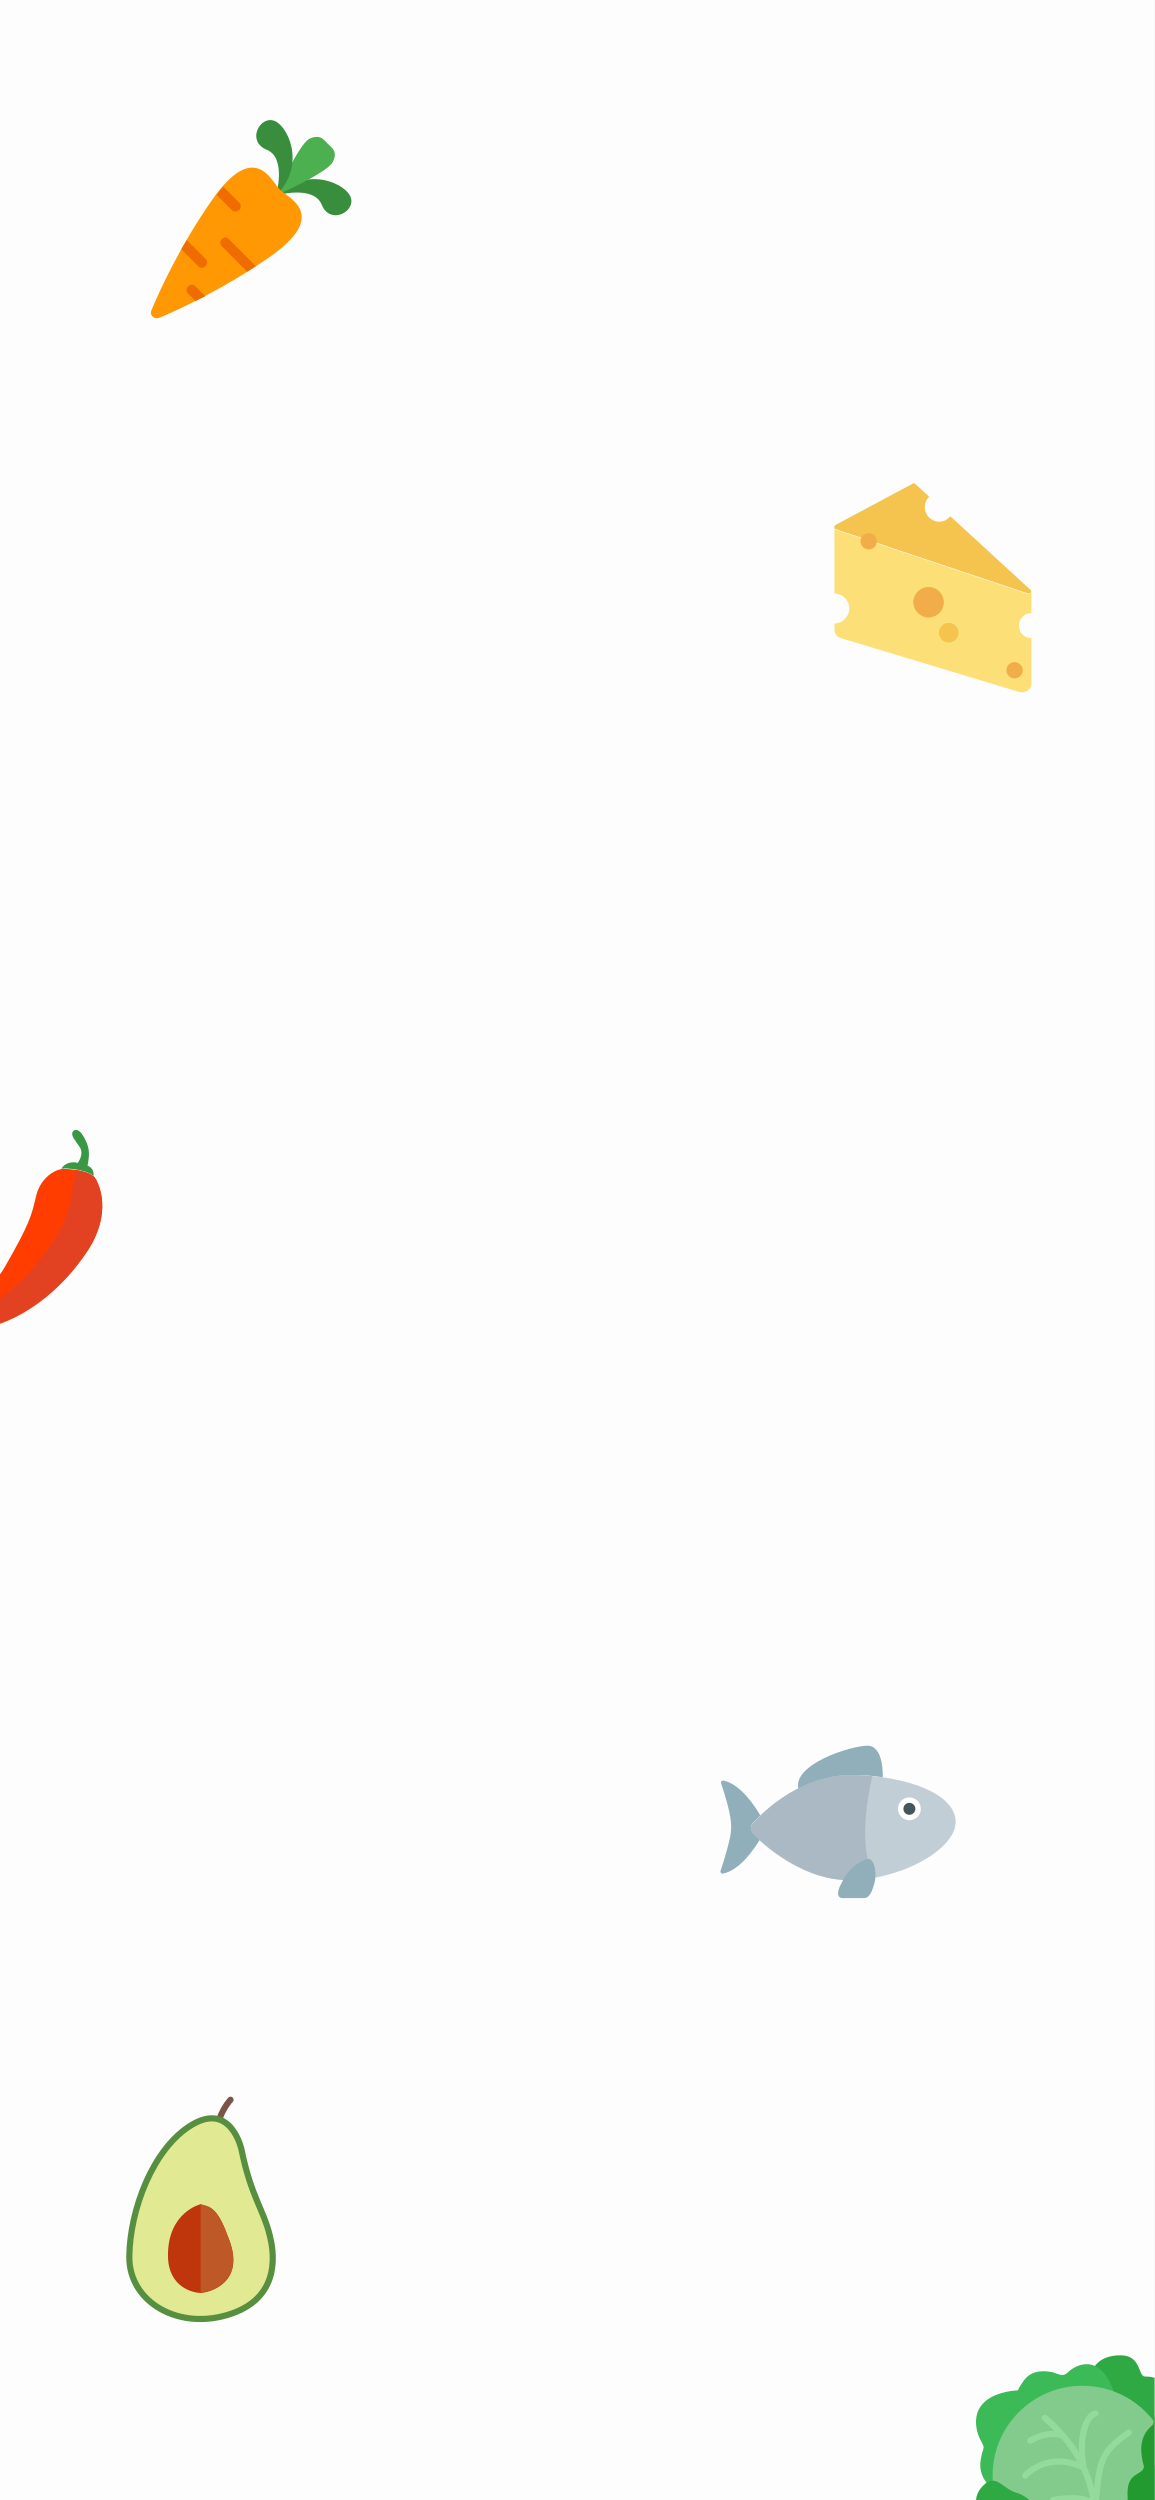
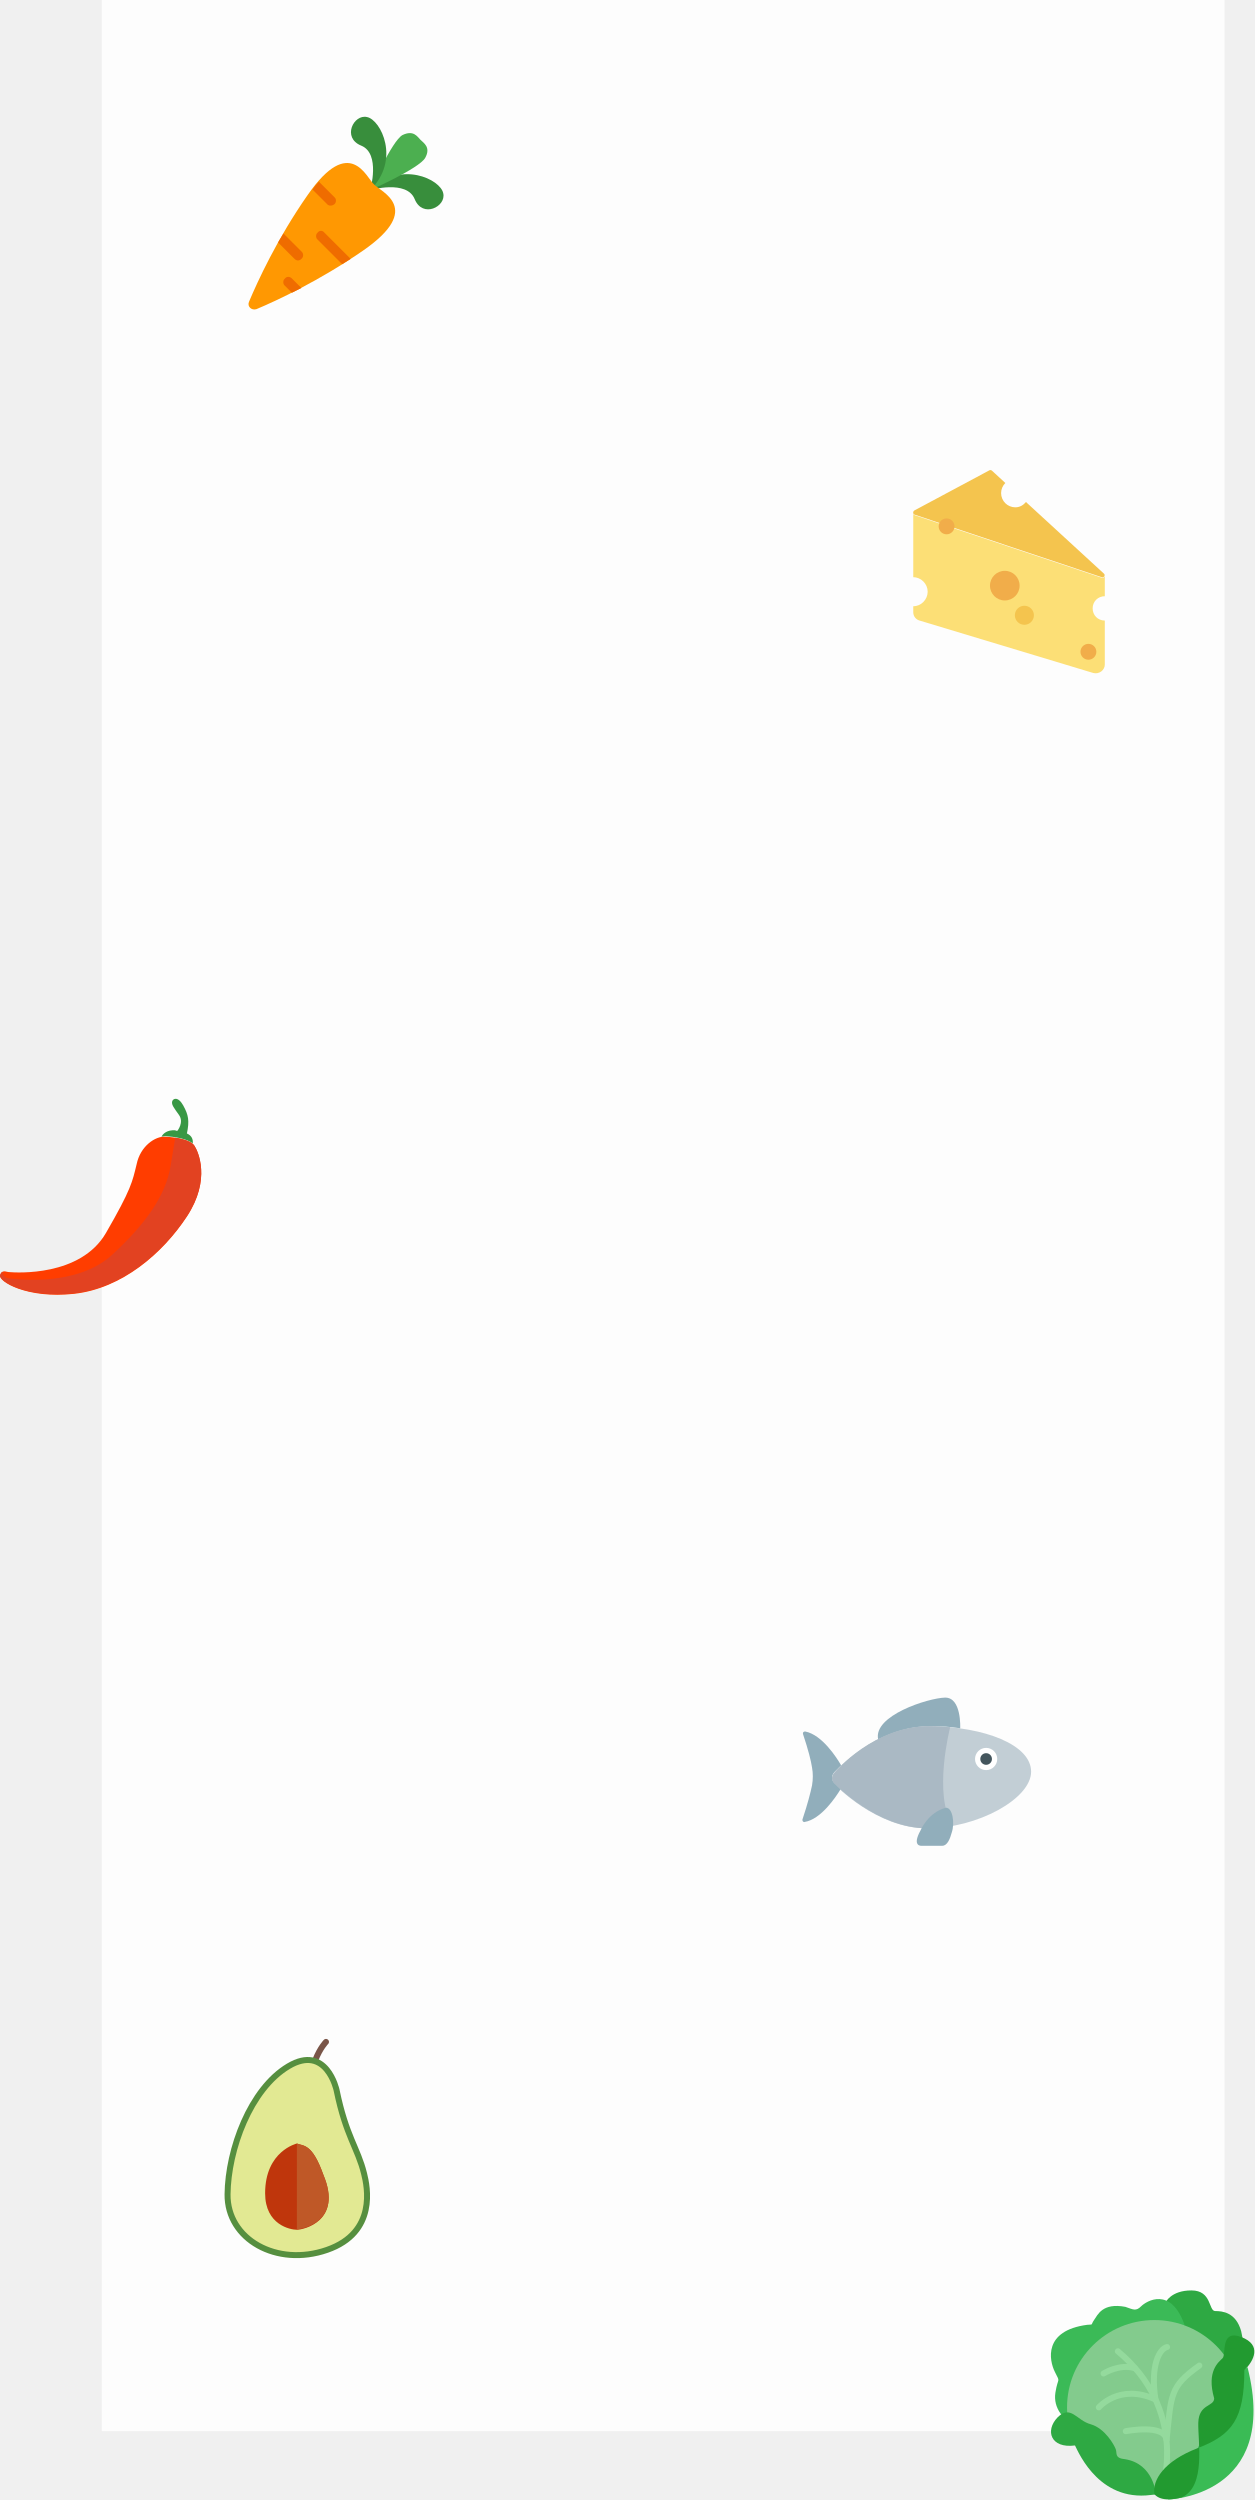
- <svg xmlns="http://www.w3.org/2000/svg" width="375" height="812" viewBox="0 0 375 812" fill="none">
-   <g clip-path="url(#clip0)">
-     <rect width="375" height="812" fill="#FDFDFD" />
-     <path d="M244.994 591.747C244.994 591.747 258.074 576.547 276.456 576.547C294.838 576.723 310.392 582.733 310.392 591.747C310.392 600.761 292.54 610.659 275.572 610.659C258.604 610.659 244.817 595.989 244.817 595.989C244.817 595.989 242.696 594.221 244.994 591.747Z" fill="#C2CED5" />
-     <path d="M244.994 595.812C244.994 595.812 242.519 594.045 244.994 591.57C244.994 591.57 245.701 590.863 246.938 589.626C245.524 587.152 240.575 579.375 234.919 578.314C234.389 578.314 234.035 578.668 234.212 579.198C235.979 584.5 236.863 588.035 237.217 590.333C237.57 592.277 237.57 594.222 237.217 596.343C236.686 598.817 235.803 602.352 234.035 607.654C233.858 608.185 234.389 608.715 234.742 608.538C240.221 607.654 245.17 600.231 246.761 597.58C245.701 596.519 244.994 595.812 244.994 595.812Z" fill="#91AEBB" />
-     <path d="M259.311 580.965C264.26 578.491 270.092 576.547 276.632 576.547C280.167 576.547 283.526 576.723 286.707 577.254C286.707 577.254 287.237 566.825 281.581 567.002C275.925 567.179 257.543 573.012 259.311 580.965Z" fill="#91AEBB" />
-     <path d="M283.348 576.9C281.051 576.723 278.93 576.547 276.455 576.547C258.073 576.37 244.993 591.747 244.993 591.747C242.519 594.222 244.993 595.989 244.993 595.989C244.993 595.989 258.957 610.659 275.748 610.659C278.576 610.659 281.404 610.306 284.232 609.775C277.516 599.524 283.348 576.9 283.348 576.9Z" fill="#AAB9C4" />
-     <path d="M295.368 591.217C297.418 591.217 299.08 589.555 299.08 587.505C299.08 585.455 297.418 583.793 295.368 583.793C293.318 583.793 291.656 585.455 291.656 587.505C291.656 589.555 293.318 591.217 295.368 591.217Z" fill="white" />
-     <path d="M295.368 589.449C296.442 589.449 297.312 588.579 297.312 587.505C297.312 586.431 296.442 585.561 295.368 585.561C294.294 585.561 293.424 586.431 293.424 587.505C293.424 588.579 294.294 589.449 295.368 589.449Z" fill="#44565D" />
-     <path d="M281.935 603.766C275.925 605.357 273.451 611.366 273.451 611.366C270.446 616.845 273.804 616.492 273.804 616.492C273.804 616.492 277.693 616.492 280.698 616.492C282.465 616.492 283.349 614.017 283.879 612.073C284.94 609.068 284.233 603.766 281.935 603.766Z" fill="#91AEBB" />
-     <path d="M-30.782 424.888C-28.661 425.065 -7.097 426.479 1.387 411.809C9.871 397.139 10.225 394.664 11.639 388.831C12.876 382.822 17.825 379.464 21.183 379.64C24.541 379.817 29.667 380.701 30.904 382.645C32.142 384.589 36.56 393.957 28.43 406.329C20.299 418.702 6.689 430.367 -9.218 432.135C-25.126 433.902 -34.67 427.893 -33.963 425.949C-33.08 423.828 -32.196 424.888 -30.782 424.888Z" fill="#FF3D00" />
-     <path d="M19.945 379.64C20.299 379.64 20.829 379.464 21.183 379.464C24.187 379.64 28.606 380.347 30.374 381.938C30.55 380.524 30.02 379.287 28.429 378.58C29.313 374.338 28.96 372.394 27.192 369.212C25.425 366.031 23.657 366.914 23.48 367.975C23.304 369.035 24.011 369.919 25.778 372.394C27.546 374.868 25.248 377.696 25.248 377.696C25.071 377.696 24.718 377.696 24.541 377.519C21.89 377.343 20.476 378.58 19.945 379.64Z" fill="#389844" />
-     <path d="M30.904 382.645C30.021 381.231 27.193 380.347 24.541 379.994C24.188 382.115 23.658 385.296 22.951 389.538C21.36 399.083 14.997 408.45 3.508 419.055C-7.981 429.66 -27.6 427.363 -30.782 427.009C-32.549 426.832 -33.08 425.772 -33.256 424.711C-33.433 424.888 -33.786 425.242 -33.963 425.772C-34.67 427.893 -25.126 433.725 -9.218 431.958C6.689 430.19 20.299 418.525 28.43 406.153C36.56 393.78 32.142 384.413 30.904 382.645Z" fill="#E24221" />
-     <path d="M335.008 192.246C335.008 192.776 334.478 193.13 333.948 192.953L271.555 172.097C271.201 171.92 271.024 171.743 271.024 171.567V176.339V179.344V192.776C272.262 192.776 273.499 193.307 274.383 194.19C276.327 196.135 276.327 199.139 274.383 201.084C273.499 201.967 272.262 202.498 271.024 202.498V204.442C271.024 205.856 271.908 206.916 273.145 207.27L331.12 224.768C333.064 225.298 335.008 223.884 335.008 221.94V207.27C332.711 207.27 330.943 205.502 330.943 203.205C330.943 200.907 332.711 199.139 335.008 199.139V198.609V195.428V192.246Z" fill="#FCDF76" />
-     <path d="M301.602 200.553C304.336 200.553 306.551 198.338 306.551 195.604C306.551 192.871 304.336 190.656 301.602 190.656C298.869 190.656 296.653 192.871 296.653 195.604C296.653 198.338 298.869 200.553 301.602 200.553Z" fill="#F1AD4A" />
-     <path d="M308.142 208.684C309.9 208.684 311.324 207.259 311.324 205.502C311.324 203.745 309.9 202.321 308.142 202.321C306.385 202.321 304.961 203.745 304.961 205.502C304.961 207.259 306.385 208.684 308.142 208.684Z" fill="#F4C44E" />
-     <path d="M329.529 220.349C330.993 220.349 332.18 219.162 332.18 217.698C332.18 216.234 330.993 215.047 329.529 215.047C328.065 215.047 326.878 216.234 326.878 217.698C326.878 219.162 328.065 220.349 329.529 220.349Z" fill="#F1AD4A" />
-     <path d="M334.655 191.539L308.672 167.678C307.789 168.739 306.551 169.446 305.137 169.446C302.486 169.446 300.365 167.325 300.365 164.673C300.365 163.436 300.895 162.199 301.779 161.315L297.36 157.25C297.184 157.073 296.83 156.896 296.477 157.073L271.378 170.506C270.848 170.86 270.848 171.743 271.555 171.92L333.948 192.776C334.655 193.13 335.362 192.069 334.655 191.539Z" fill="#F4C44E" />
-     <path d="M282.159 178.46C283.623 178.46 284.81 177.273 284.81 175.808C284.81 174.344 283.623 173.157 282.159 173.157C280.695 173.157 279.508 174.344 279.508 175.808C279.508 177.273 280.695 178.46 282.159 178.46Z" fill="#F1AD4A" />
-     <path d="M89.648 63.488C89.648 63.488 101.844 59.953 104.496 66.493C107.147 73.032 115.101 68.967 114.04 64.549C113.156 59.953 99.9 53.413 89.648 63.488Z" fill="#388E3C" />
-     <path d="M108.031 52.706C109.975 49.171 107.5 47.757 106.44 46.697C105.379 45.636 104.142 43.339 100.43 45.106C96.895 47.05 89.648 63.488 89.648 63.488C89.648 63.488 106.086 56.241 108.031 52.706Z" fill="#4CAF50" />
-     <path d="M89.648 63.488C89.648 63.488 93.183 51.292 86.644 48.641C80.104 45.99 84.169 38.036 88.588 39.097C93.183 39.98 99.9 53.413 89.648 63.488Z" fill="#388E3C" />
-     <path d="M90.886 61.544C88.411 59.423 82.932 44.753 68.792 65.079C58.541 79.749 52.001 94.066 49.173 100.782C48.466 102.373 50.056 103.787 51.647 103.256C58.364 100.428 72.504 93.889 87.351 83.637C107.677 69.497 93.007 64.018 90.886 61.544Z" fill="#FF9802" />
-     <path d="M77.63 68.26L77.806 68.084C78.337 67.553 78.337 66.493 77.806 65.963L72.504 60.66C71.797 61.367 71.09 62.251 70.383 63.311L75.509 68.437C76.039 68.79 76.923 68.79 77.63 68.26Z" fill="#EF6C00" />
-     <path d="M66.671 86.465L66.847 86.289C67.378 85.758 67.378 84.698 66.847 84.168L60.661 77.981C60.131 79.042 59.424 79.926 58.894 80.986L64.373 86.465C65.08 87.172 65.964 87.172 66.671 86.465Z" fill="#EF6C00" />
-     <path d="M61.192 93.005L61.015 93.182C60.485 93.712 60.485 94.773 61.015 95.303L63.489 97.777C64.55 97.247 65.61 96.717 66.671 96.187L63.489 93.005C62.782 92.298 61.722 92.298 61.192 93.005Z" fill="#EF6C00" />
-     <path d="M72.151 77.628L71.974 77.805C71.444 78.335 71.444 79.395 71.974 79.926L80.281 88.233C81.165 87.703 82.225 86.996 83.109 86.465L74.272 77.628C73.741 76.921 72.681 76.921 72.151 77.628Z" fill="#EF6C00" />
-     <path d="M74.877 682C74.877 682 72.933 683.944 71.342 688.009" stroke="#795548" stroke-width="2" stroke-miterlimit="10" stroke-linecap="round" stroke-linejoin="round" />
-     <path d="M78.412 698.084C78.412 698.084 75.054 682.53 62.328 690.13C49.602 697.731 42.178 717.88 42.001 732.904C41.825 747.927 58.439 757.295 75.231 751.462C92.022 745.63 88.664 730.252 87.603 726.01C85.482 717.35 81.594 713.638 78.412 698.084Z" fill="#E2E993" stroke="#568F3F" stroke-width="2" stroke-miterlimit="10" stroke-linecap="round" stroke-linejoin="round" />
-     <path d="M65.156 715.936C65.156 715.936 54.551 718.41 54.551 732.55C54.551 743.155 63.035 744.746 65.156 744.746C67.277 744.746 80.533 741.918 73.993 726.364C70.282 715.936 67.454 716.82 65.156 715.936Z" fill="#BF360C" />
-     <path d="M73.993 726.364C70.281 715.936 67.453 716.82 65.155 715.936V744.569C67.276 744.569 80.533 741.741 73.993 726.364Z" fill="#BF5827" />
-     <path d="M378.426 790.275L361.811 777.372L355.271 769.065C355.271 769.065 357.039 765 363.932 765C370.826 765 369.588 771.893 371.886 771.893C374.184 771.893 378.779 772.247 380.547 778.61C381.961 784.973 381.607 787.801 378.426 790.275Z" fill="#2EA943" />
-     <path d="M361.634 776.489L321.865 807.95C321.865 807.95 317.623 804.592 318.507 799.112C319.391 793.633 320.274 796.108 318.33 792.219C316.386 788.331 314.442 778.433 329.112 776.489C331.41 776.312 330.173 776.665 331.41 774.898C332.647 773.13 334.238 769.065 341.838 770.479C344.489 771.363 345.373 772.07 347.141 770.302C348.908 768.535 357.039 763.586 361.634 776.489Z" fill="#3BBA57" />
-     <path d="M351.559 833.225C367.666 833.225 380.723 820.168 380.723 804.061C380.723 787.955 367.666 774.898 351.559 774.898C335.453 774.898 322.396 787.955 322.396 804.061C322.396 820.168 335.453 833.225 351.559 833.225Z" fill="#83CB8D" />
-     <path d="M333.001 804.061C333.001 804.061 339.894 795.931 351.913 801.41C350.146 789.922 353.327 784.442 355.802 783.912" stroke="#94DA9D" stroke-width="2" stroke-miterlimit="10" stroke-linecap="round" />
-     <path d="M334.591 792.749C334.591 792.749 339.893 789.391 345.019 790.982" stroke="#94DA9D" stroke-width="2" stroke-miterlimit="10" stroke-linecap="round" />
-     <path d="M354.387 830.574C354.387 830.574 362.694 804.769 339.363 785.326" stroke="#94DA9D" stroke-width="2" stroke-miterlimit="10" stroke-linecap="round" />
-     <path d="M342.015 812.015C342.015 812.015 355.448 809.364 355.624 815.197C357.215 799.643 356.685 797.168 366.583 790.098" stroke="#94DA9D" stroke-width="2" stroke-miterlimit="10" stroke-linecap="round" />
-     <path d="M356.154 834.816C356.154 834.816 393.626 833.932 382.667 790.629C376.657 794.871 366.052 817.671 366.052 817.671L356.154 834.816Z" fill="#3ABB55" />
-     <path d="M352.09 833.048C352.09 833.048 351.383 822.974 341.838 821.383C338.126 821.029 339.187 819.439 338.656 818.025C338.126 816.611 335.121 811.131 330.349 809.717C325.577 808.48 323.633 803.001 319.214 807.42C314.972 811.838 316.916 817.848 325.047 816.787C326.461 819.615 333.707 836.583 352.09 833.048Z" fill="#2EA943" />
-     <path d="M360.751 834.109C360.751 834.109 354.211 836.23 351.56 833.048C350.853 828.453 354.565 822.09 366.053 817.671C377.542 813.252 381.607 807.95 381.607 791.689C384.789 788.508 387.617 783.205 380.547 780.554C373.477 777.903 375.598 786.387 374.361 787.624C373.123 788.861 368.881 791.866 371.533 801.057C371.533 803.885 366.407 802.824 366.23 809.187C366.053 815.55 368.881 830.397 360.751 834.109Z" fill="#229A30" />
-   </g>
-   <defs>
-     <clipPath id="clip0">
-       <rect width="375" height="812" fill="white" />
-     </clipPath>
-   </defs>
+ <svg xmlns="http://www.w3.org/2000/svg" width="419" height="835" viewBox="0 0 419 835" fill="none">
+   <rect x="34" width="375" height="812" fill="#FDFDFD" />
+   <path d="M278.994 591.747C278.994 591.747 292.074 576.547 310.456 576.547C328.838 576.723 344.392 582.733 344.392 591.747C344.392 600.761 326.54 610.659 309.572 610.659C292.604 610.659 278.817 595.989 278.817 595.989C278.817 595.989 276.696 594.221 278.994 591.747Z" fill="#C2CED5" />
+   <path d="M278.994 595.812C278.994 595.812 276.519 594.045 278.994 591.57C278.994 591.57 279.701 590.863 280.938 589.626C279.524 587.152 274.575 579.375 268.919 578.314C268.389 578.314 268.035 578.668 268.212 579.198C269.979 584.5 270.863 588.035 271.217 590.333C271.57 592.277 271.57 594.222 271.217 596.343C270.686 598.817 269.803 602.352 268.035 607.654C267.858 608.185 268.389 608.715 268.742 608.538C274.221 607.654 279.17 600.231 280.761 597.58C279.701 596.519 278.994 595.812 278.994 595.812Z" fill="#91AEBB" />
+   <path d="M293.311 580.965C298.26 578.491 304.092 576.547 310.632 576.547C314.167 576.547 317.526 576.723 320.707 577.254C320.707 577.254 321.237 566.825 315.581 567.002C309.925 567.179 291.543 573.012 293.311 580.965Z" fill="#91AEBB" />
+   <path d="M317.348 576.9C315.051 576.723 312.93 576.547 310.455 576.547C292.073 576.37 278.993 591.747 278.993 591.747C276.519 594.222 278.993 595.989 278.993 595.989C278.993 595.989 292.957 610.659 309.748 610.659C312.576 610.659 315.404 610.306 318.232 609.775C311.516 599.524 317.348 576.9 317.348 576.9Z" fill="#AAB9C4" />
+   <path d="M329.368 591.217C331.418 591.217 333.08 589.555 333.08 587.505C333.08 585.455 331.418 583.793 329.368 583.793C327.318 583.793 325.656 585.455 325.656 587.505C325.656 589.555 327.318 591.217 329.368 591.217Z" fill="white" />
+   <path d="M329.368 589.449C330.442 589.449 331.312 588.579 331.312 587.505C331.312 586.431 330.442 585.561 329.368 585.561C328.294 585.561 327.424 586.431 327.424 587.505C327.424 588.579 328.294 589.449 329.368 589.449Z" fill="#44565D" />
+   <path d="M315.935 603.766C309.925 605.357 307.451 611.366 307.451 611.366C304.446 616.845 307.804 616.492 307.804 616.492C307.804 616.492 311.693 616.492 314.698 616.492C316.465 616.492 317.349 614.017 317.879 612.073C318.94 609.068 318.233 603.766 315.935 603.766Z" fill="#91AEBB" />
+   <path d="M3.218 424.888C5.339 425.065 26.903 426.479 35.387 411.809C43.871 397.139 44.224 394.664 45.639 388.831C46.876 382.822 51.825 379.464 55.183 379.64C58.541 379.817 63.667 380.701 64.904 382.645C66.142 384.589 70.56 393.957 62.43 406.329C54.299 418.702 40.69 430.367 24.782 432.135C8.874 433.902 -0.67 427.893 0.037 425.949C0.92 423.828 1.804 424.888 3.218 424.888Z" fill="#FF3D00" />
+   <path d="M53.945 379.64C54.299 379.64 54.829 379.464 55.183 379.464C58.187 379.64 62.606 380.347 64.374 381.938C64.55 380.524 64.02 379.287 62.429 378.58C63.313 374.338 62.96 372.394 61.192 369.212C59.425 366.031 57.657 366.914 57.48 367.975C57.304 369.035 58.011 369.919 59.778 372.394C61.546 374.868 59.248 377.696 59.248 377.696C59.071 377.696 58.718 377.696 58.541 377.519C55.89 377.343 54.476 378.58 53.945 379.64Z" fill="#389844" />
+   <path d="M64.904 382.645C64.021 381.231 61.193 380.347 58.541 379.994C58.188 382.115 57.658 385.296 56.951 389.538C55.36 399.083 48.997 408.45 37.508 419.055C26.019 429.66 6.4 427.363 3.218 427.009C1.451 426.832 0.921 425.772 0.744 424.711C0.567 424.888 0.213 425.242 0.037 425.772C-0.67 427.893 8.874 433.725 24.782 431.958C40.69 430.19 54.299 418.525 62.43 406.153C70.56 393.78 66.142 384.413 64.904 382.645Z" fill="#E24221" />
+   <path d="M369.008 192.246C369.008 192.776 368.478 193.13 367.948 192.953L305.555 172.097C305.201 171.92 305.024 171.743 305.024 171.567V176.339V179.344V192.776C306.262 192.776 307.499 193.307 308.383 194.19C310.327 196.135 310.327 199.139 308.383 201.084C307.499 201.967 306.262 202.498 305.024 202.498V204.442C305.024 205.856 305.908 206.916 307.145 207.27L365.12 224.768C367.064 225.298 369.008 223.884 369.008 221.94V207.27C366.711 207.27 364.943 205.502 364.943 203.205C364.943 200.907 366.711 199.139 369.008 199.139V198.609V195.428V192.246Z" fill="#FCDF76" />
+   <path d="M335.602 200.553C338.336 200.553 340.551 198.338 340.551 195.604C340.551 192.871 338.336 190.656 335.602 190.656C332.869 190.656 330.653 192.871 330.653 195.604C330.653 198.338 332.869 200.553 335.602 200.553Z" fill="#F1AD4A" />
+   <path d="M342.142 208.684C343.9 208.684 345.324 207.259 345.324 205.502C345.324 203.745 343.9 202.321 342.142 202.321C340.385 202.321 338.961 203.745 338.961 205.502C338.961 207.259 340.385 208.684 342.142 208.684Z" fill="#F4C44E" />
+   <path d="M363.529 220.349C364.993 220.349 366.18 219.162 366.18 217.698C366.18 216.234 364.993 215.047 363.529 215.047C362.065 215.047 360.878 216.234 360.878 217.698C360.878 219.162 362.065 220.349 363.529 220.349Z" fill="#F1AD4A" />
+   <path d="M368.655 191.539L342.672 167.678C341.789 168.739 340.551 169.446 339.137 169.446C336.486 169.446 334.365 167.325 334.365 164.673C334.365 163.436 334.895 162.199 335.779 161.315L331.36 157.25C331.184 157.073 330.83 156.896 330.477 157.073L305.378 170.506C304.848 170.86 304.848 171.743 305.555 171.92L367.948 192.776C368.655 193.13 369.362 192.069 368.655 191.539Z" fill="#F4C44E" />
+   <path d="M316.159 178.46C317.623 178.46 318.81 177.273 318.81 175.808C318.81 174.344 317.623 173.157 316.159 173.157C314.695 173.157 313.508 174.344 313.508 175.808C313.508 177.273 314.695 178.46 316.159 178.46Z" fill="#F1AD4A" />
+   <path d="M123.648 63.488C123.648 63.488 135.844 59.953 138.496 66.493C141.147 73.032 149.101 68.967 148.04 64.549C147.156 59.953 133.9 53.413 123.648 63.488Z" fill="#388E3C" />
+   <path d="M142.031 52.706C143.975 49.171 141.5 47.757 140.44 46.697C139.379 45.636 138.142 43.339 134.43 45.106C130.895 47.05 123.648 63.488 123.648 63.488C123.648 63.488 140.086 56.241 142.031 52.706Z" fill="#4CAF50" />
+   <path d="M123.648 63.488C123.648 63.488 127.183 51.292 120.644 48.641C114.104 45.99 118.169 38.036 122.588 39.097C127.183 39.98 133.9 53.413 123.648 63.488Z" fill="#388E3C" />
+   <path d="M124.886 61.544C122.411 59.423 116.932 44.753 102.792 65.079C92.54 79.749 86.001 94.066 83.173 100.782C82.466 102.373 84.056 103.787 85.647 103.256C92.364 100.428 106.504 93.889 121.351 83.637C141.677 69.497 127.007 64.018 124.886 61.544Z" fill="#FF9802" />
+   <path d="M111.63 68.26L111.806 68.084C112.337 67.553 112.337 66.493 111.806 65.963L106.504 60.66C105.797 61.367 105.09 62.251 104.383 63.311L109.509 68.437C110.039 68.79 110.923 68.79 111.63 68.26Z" fill="#EF6C00" />
+   <path d="M100.671 86.465L100.847 86.289C101.378 85.758 101.378 84.698 100.847 84.168L94.661 77.981C94.131 79.042 93.424 79.926 92.894 80.986L98.373 86.465C99.08 87.172 99.964 87.172 100.671 86.465Z" fill="#EF6C00" />
+   <path d="M95.192 93.005L95.015 93.182C94.485 93.712 94.485 94.773 95.015 95.303L97.489 97.777C98.55 97.247 99.61 96.717 100.671 96.187L97.489 93.005C96.782 92.298 95.722 92.298 95.192 93.005Z" fill="#EF6C00" />
+   <path d="M106.151 77.628L105.974 77.805C105.444 78.335 105.444 79.395 105.974 79.926L114.281 88.233C115.165 87.703 116.225 86.996 117.109 86.465L108.272 77.628C107.741 76.921 106.681 76.921 106.151 77.628Z" fill="#EF6C00" />
+   <path d="M108.877 682C108.877 682 106.933 683.944 105.342 688.009" stroke="#795548" stroke-width="2" stroke-miterlimit="10" stroke-linecap="round" stroke-linejoin="round" />
+   <path d="M112.412 698.084C112.412 698.084 109.054 682.53 96.328 690.13C83.602 697.731 76.178 717.88 76.001 732.904C75.825 747.927 92.439 757.295 109.231 751.462C126.022 745.63 122.664 730.252 121.603 726.01C119.482 717.35 115.594 713.638 112.412 698.084Z" fill="#E2E993" stroke="#568F3F" stroke-width="2" stroke-miterlimit="10" stroke-linecap="round" stroke-linejoin="round" />
+   <path d="M99.156 715.936C99.156 715.936 88.551 718.41 88.551 732.55C88.551 743.155 97.035 744.746 99.156 744.746C101.277 744.746 114.533 741.918 107.993 726.364C104.282 715.936 101.454 716.82 99.156 715.936Z" fill="#BF360C" />
+   <path d="M107.993 726.364C104.281 715.936 101.453 716.82 99.155 715.936V744.569C101.276 744.569 114.533 741.741 107.993 726.364Z" fill="#BF5827" />
+   <path d="M412.426 790.275L395.811 777.372L389.271 769.065C389.271 769.065 391.039 765 397.932 765C404.826 765 403.588 771.893 405.886 771.893C408.184 771.893 412.779 772.247 414.547 778.61C415.961 784.973 415.607 787.801 412.426 790.275Z" fill="#2EA943" />
+   <path d="M395.634 776.489L355.865 807.95C355.865 807.95 351.623 804.592 352.507 799.112C353.391 793.633 354.274 796.108 352.33 792.219C350.386 788.331 348.442 778.433 363.112 776.489C365.41 776.312 364.173 776.665 365.41 774.898C366.647 773.13 368.238 769.065 375.838 770.479C378.489 771.363 379.373 772.07 381.141 770.302C382.908 768.535 391.039 763.586 395.634 776.489Z" fill="#3BBA57" />
+   <path d="M385.559 833.225C401.666 833.225 414.723 820.168 414.723 804.061C414.723 787.955 401.666 774.898 385.559 774.898C369.453 774.898 356.396 787.955 356.396 804.061C356.396 820.168 369.453 833.225 385.559 833.225Z" fill="#83CB8D" />
+   <path d="M367.001 804.061C367.001 804.061 373.894 795.931 385.913 801.41C384.146 789.922 387.327 784.442 389.802 783.912" stroke="#94DA9D" stroke-width="2" stroke-miterlimit="10" stroke-linecap="round" />
+   <path d="M368.591 792.749C368.591 792.749 373.893 789.391 379.019 790.982" stroke="#94DA9D" stroke-width="2" stroke-miterlimit="10" stroke-linecap="round" />
+   <path d="M388.387 830.574C388.387 830.574 396.694 804.769 373.363 785.326" stroke="#94DA9D" stroke-width="2" stroke-miterlimit="10" stroke-linecap="round" />
+   <path d="M376.015 812.015C376.015 812.015 389.448 809.364 389.624 815.197C391.215 799.643 390.685 797.168 400.583 790.098" stroke="#94DA9D" stroke-width="2" stroke-miterlimit="10" stroke-linecap="round" />
+   <path d="M390.154 834.816C390.154 834.816 427.626 833.932 416.667 790.629C410.657 794.871 400.052 817.671 400.052 817.671L390.154 834.816Z" fill="#3ABB55" />
+   <path d="M386.09 833.048C386.09 833.048 385.383 822.974 375.838 821.383C372.126 821.029 373.187 819.439 372.656 818.025C372.126 816.611 369.121 811.131 364.349 809.717C359.577 808.48 357.633 803.001 353.214 807.42C348.972 811.838 350.916 817.848 359.047 816.787C360.461 819.615 367.707 836.583 386.09 833.048Z" fill="#2EA943" />
+   <path d="M394.751 834.109C394.751 834.109 388.211 836.23 385.56 833.048C384.853 828.453 388.565 822.09 400.053 817.671C411.542 813.252 415.607 807.95 415.607 791.689C418.789 788.508 421.617 783.205 414.547 780.554C407.477 777.903 409.598 786.387 408.361 787.624C407.123 788.861 402.881 791.866 405.533 801.057C405.533 803.885 400.407 802.824 400.23 809.187C400.053 815.55 402.881 830.397 394.751 834.109Z" fill="#229A30" />
</svg>
